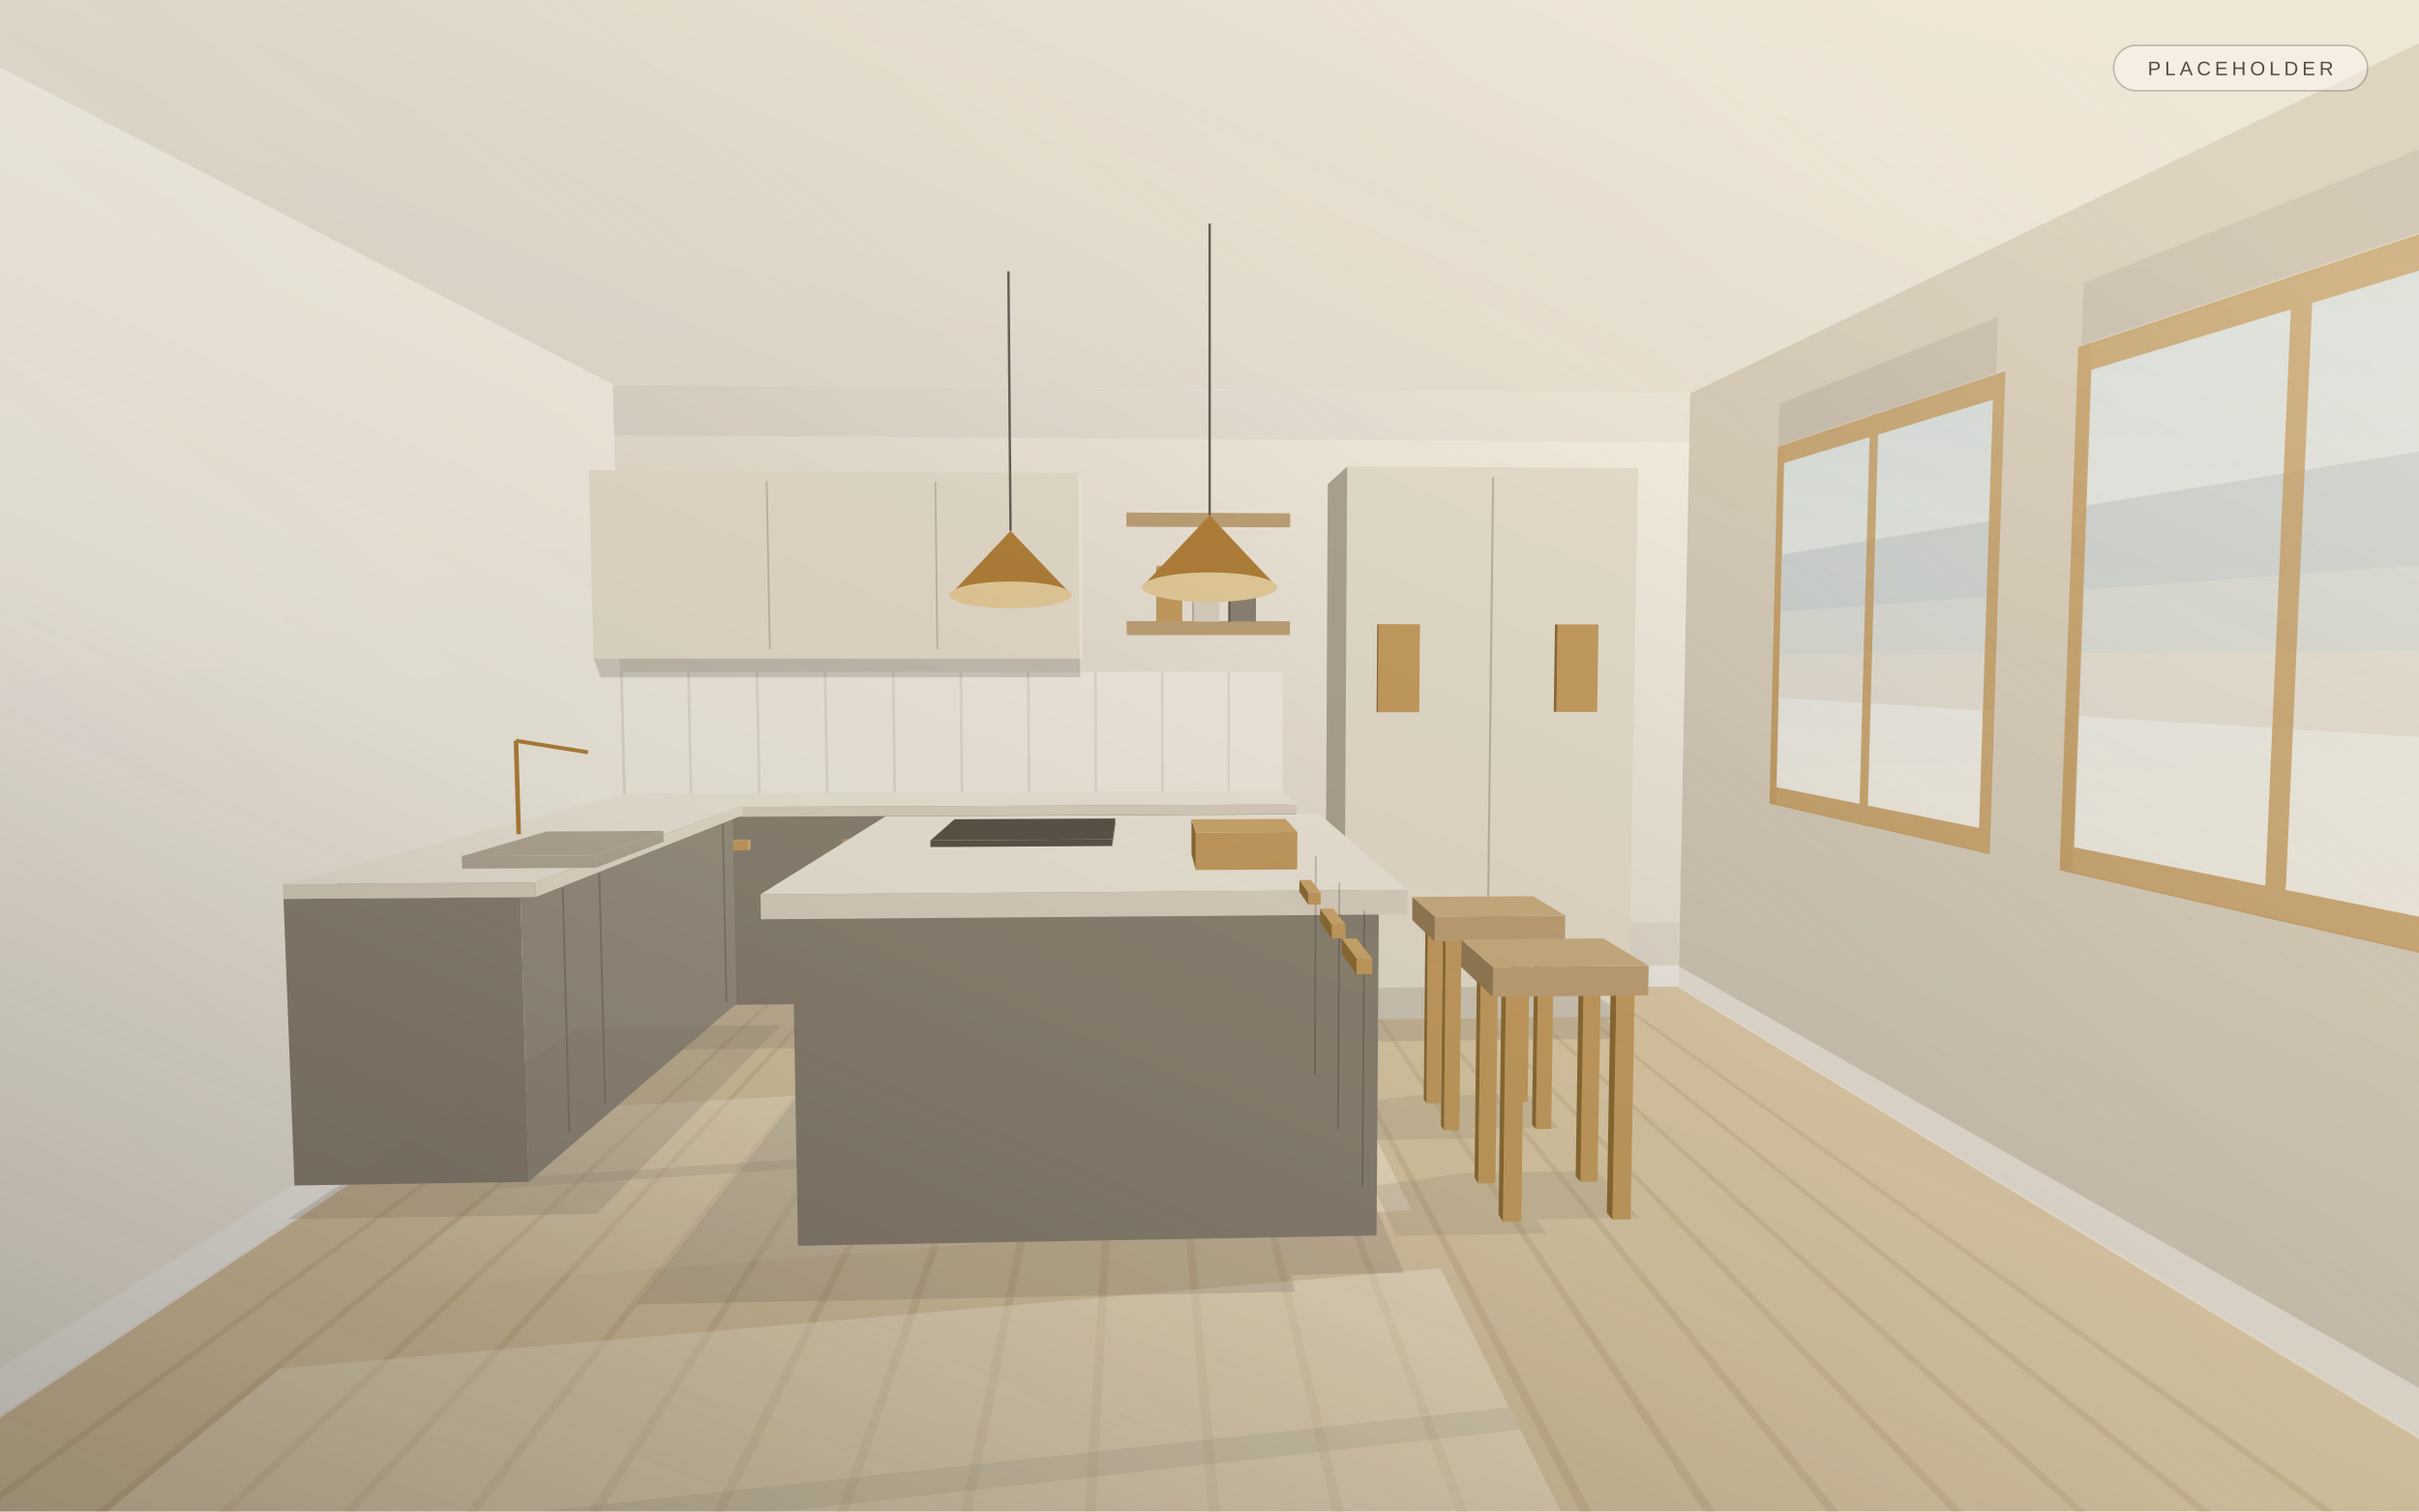
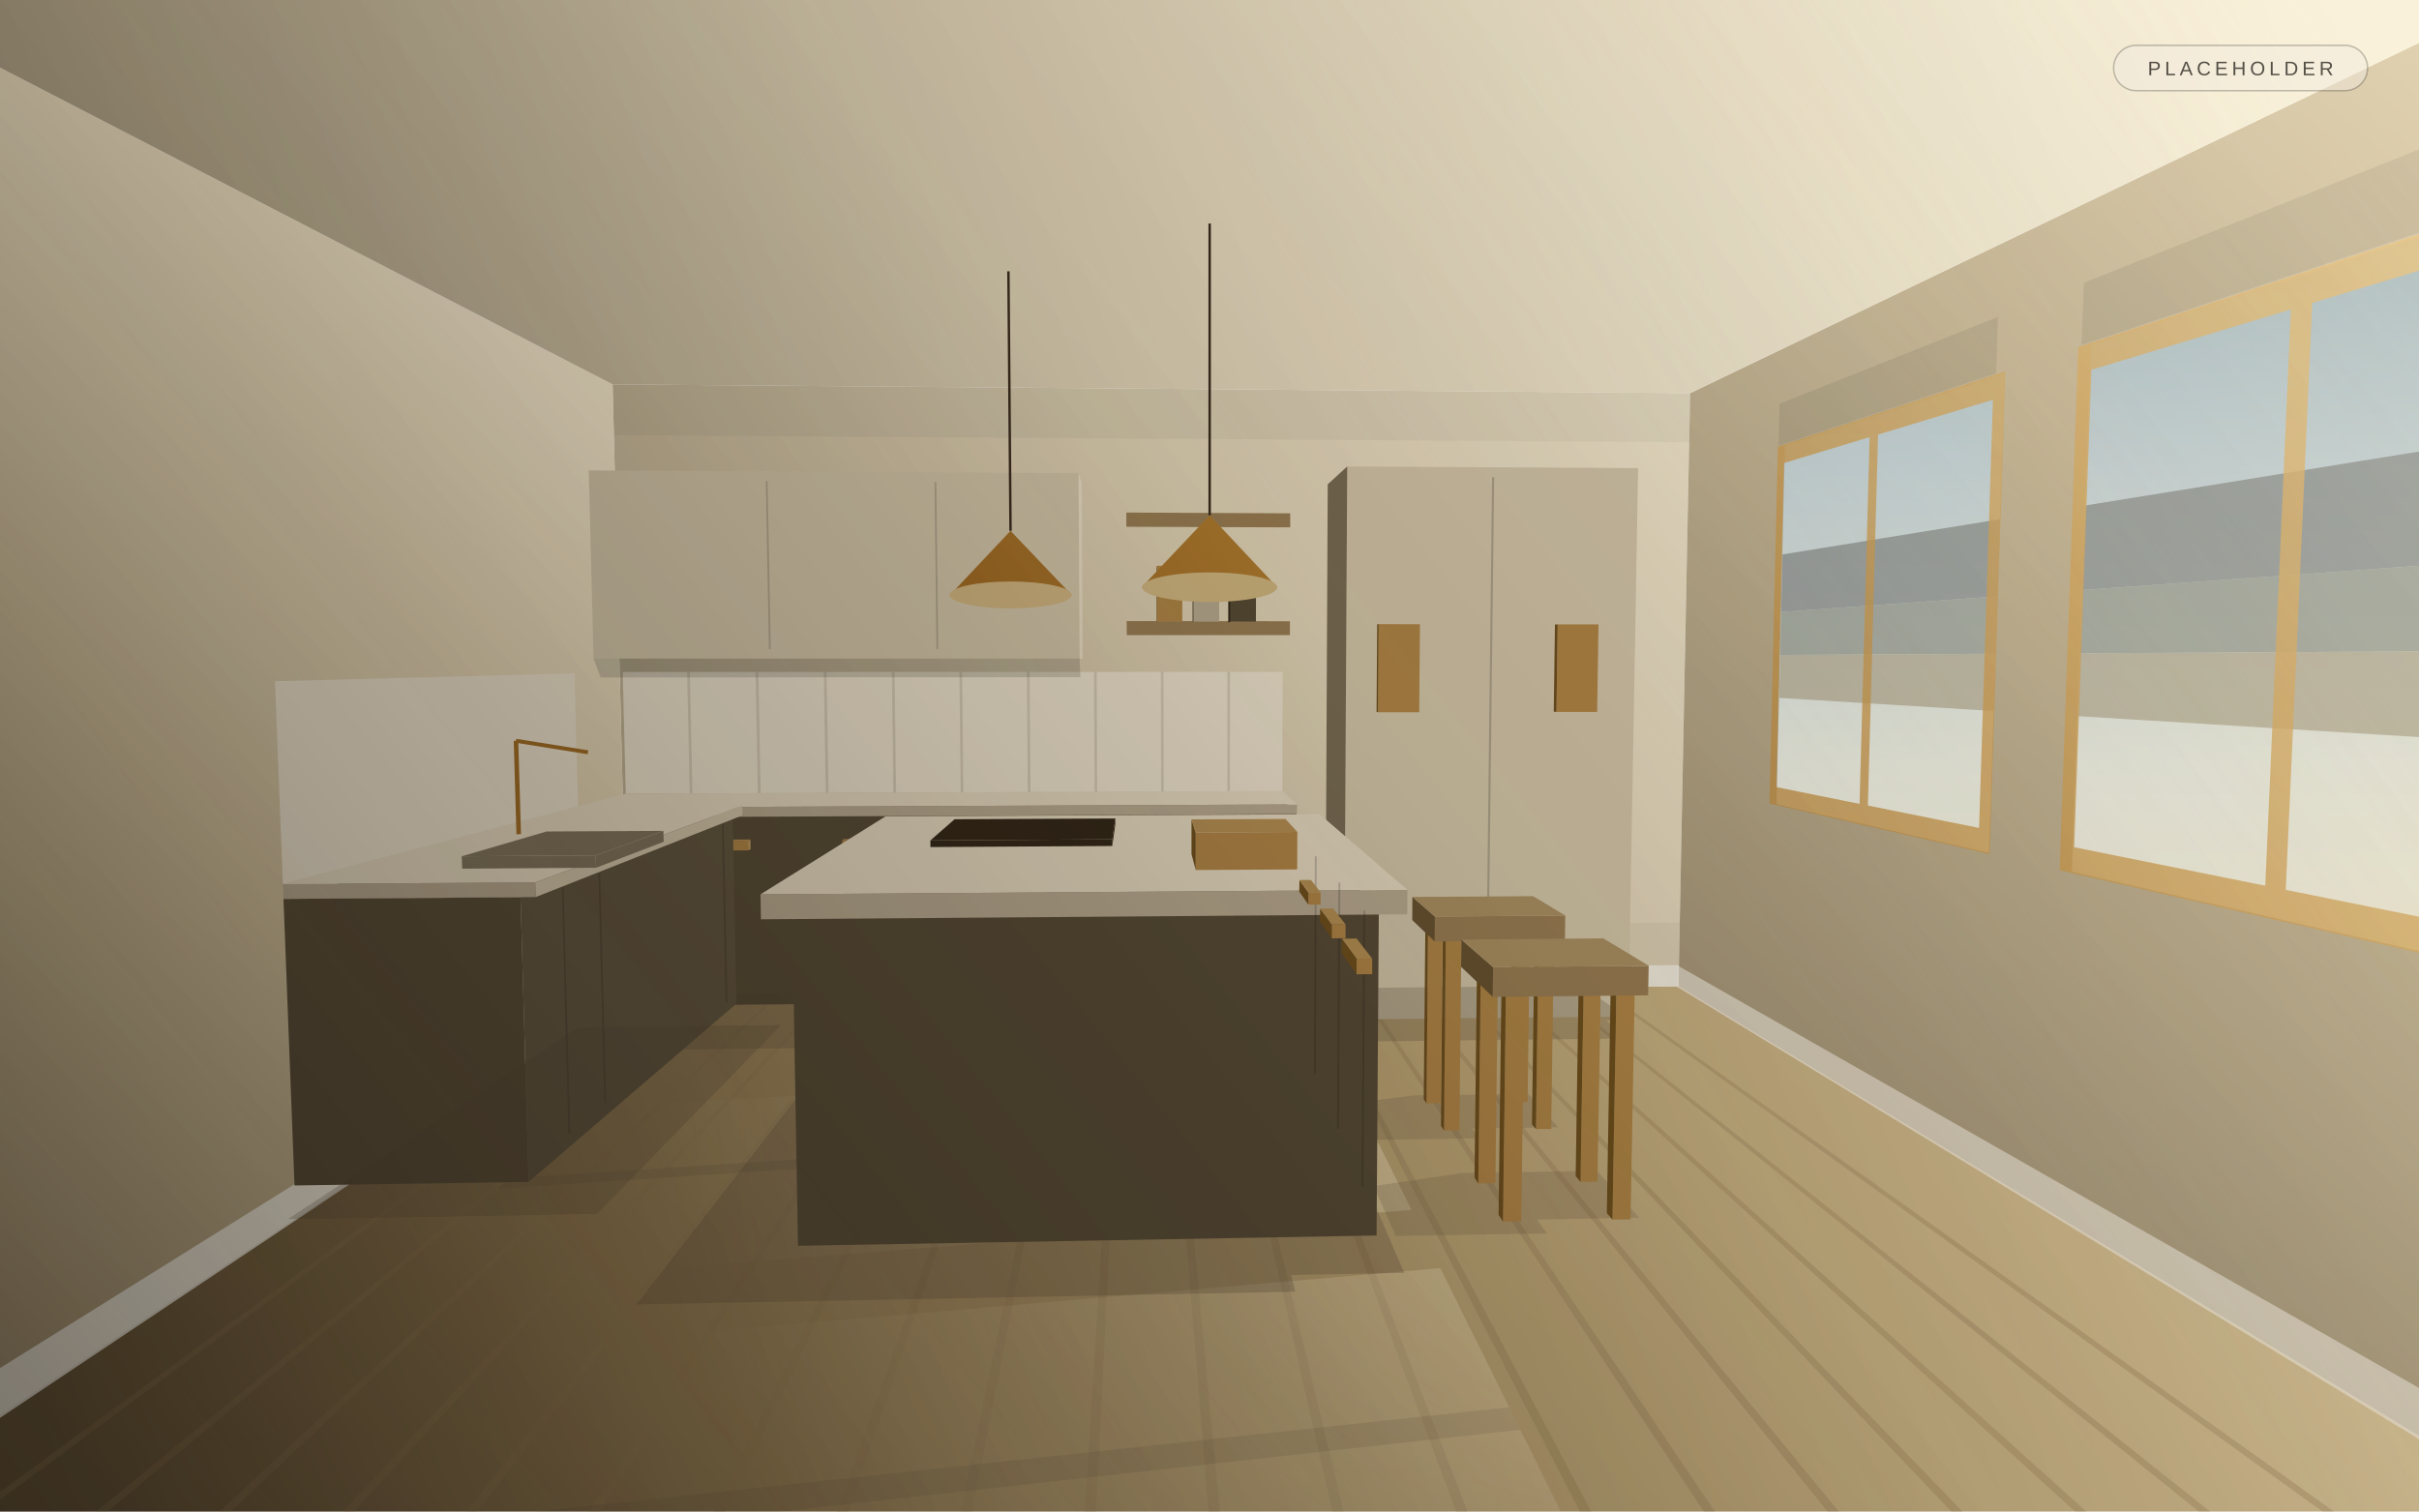
<svg xmlns="http://www.w3.org/2000/svg" viewBox="0 0 1600 1000" preserveAspectRatio="xMidYMid slice" role="img" aria-label="Kitchen of a home — illustrated placeholder">
  <defs>
-     <linearGradient id="wlit" x1="0" y1="0" x2="0.2" y2="1" gradientUnits="objectBoundingBox">
-       <stop offset="0" stop-color="#FDFAF3" />
-       <stop offset="1" stop-color="#EFE7D8" />
-     </linearGradient>
-     <linearGradient id="wshd" x1="1" y1="0" x2="0" y2="1" gradientUnits="objectBoundingBox">
-       <stop offset="0" stop-color="#E4DACA" />
-       <stop offset="1" stop-color="#C6BCA9" />
-     </linearGradient>
-     <linearGradient id="wback" x1="1" y1="0" x2="0" y2="1" gradientUnits="objectBoundingBox">
-       <stop offset="0" stop-color="#F6F0E4" />
-       <stop offset="1" stop-color="#DCD2C1" />
-     </linearGradient>
-     <linearGradient id="ceil" x1="1" y1="0" x2="0" y2="1" gradientUnits="objectBoundingBox">
-       <stop offset="0" stop-color="#FAF6EC" />
-       <stop offset="1" stop-color="#DFD7C8" />
-     </linearGradient>
-     <linearGradient id="floor" x1="1" y1="0" x2="0.1" y2="1" gradientUnits="objectBoundingBox">
-       <stop offset="0" stop-color="#DFCCA8" />
-       <stop offset="0.5" stop-color="#D6C29B" />
-       <stop offset="1" stop-color="#AF9469" />
-     </linearGradient>
-     <linearGradient id="view" x1="0" y1="0" x2="0" y2="1" gradientUnits="objectBoundingBox">
-       <stop offset="0" stop-color="#CBD5D8" />
-       <stop offset="0.55" stop-color="#DFE3E0" />
-       <stop offset="1" stop-color="#EFE9DC" />
-     </linearGradient>
-     <linearGradient id="spill" x1="1" y1="0" x2="0" y2="1" gradientUnits="objectBoundingBox">
-       <stop offset="0" stop-color="#FFF6E2" stop-opacity="0.62" />
-       <stop offset="0.7" stop-color="#FFF6E2" stop-opacity="0.22" />
-       <stop offset="1" stop-color="#FFF6E2" stop-opacity="0" />
-     </linearGradient>
-     <linearGradient id="vig" x1="0.03" y1="1.05" x2="0.72" y2="0.05" gradientUnits="objectBoundingBox">
-       <stop offset="0" stop-color="#16120E" stop-opacity="0.34" />
-       <stop offset="0.45" stop-color="#16120E" stop-opacity="0.10" />
+     <linearGradient id="wlit" x1="820" y1="20" x2="-120" y2="1010" gradientUnits="userSpaceOnUse">
+       <stop offset="0" stop-color="#FBF7EC" />
+       <stop offset="0.36" stop-color="#E4D7BB" />
+       <stop offset="0.68" stop-color="#BCAB88" />
+       <stop offset="1" stop-color="#8E7C5C" />
+     </linearGradient>
+     <linearGradient id="wshd" x1="1640" y1="0" x2="820" y2="1010" gradientUnits="userSpaceOnUse">
+       <stop offset="0" stop-color="#D8C9A9" />
+       <stop offset="0.5" stop-color="#A99A7B" />
+       <stop offset="1" stop-color="#75694F" />
+     </linearGradient>
+     <linearGradient id="wback" x1="1320" y1="90" x2="220" y2="820" gradientUnits="userSpaceOnUse">
+       <stop offset="0" stop-color="#F0E7D1" />
+       <stop offset="0.48" stop-color="#CEC1A4" />
+       <stop offset="1" stop-color="#9A8B6D" />
+     </linearGradient>
+     <linearGradient id="ceil" x1="1480" y1="-120" x2="120" y2="400" gradientUnits="userSpaceOnUse">
+       <stop offset="0" stop-color="#F7F1DE" />
+       <stop offset="0.5" stop-color="#D6CAAF" />
+       <stop offset="1" stop-color="#A2957A" />
+     </linearGradient>
+     <linearGradient id="floor" x1="1420" y1="480" x2="60" y2="1030" gradientUnits="userSpaceOnUse">
+       <stop offset="0" stop-color="#CDB88C" />
+       <stop offset="0.38" stop-color="#AE9769" />
+       <stop offset="0.74" stop-color="#856E48" />
+       <stop offset="1" stop-color="#5C4B2F" />
+     </linearGradient>
+     <linearGradient id="view" x1="0" y1="90" x2="0" y2="740" gradientUnits="userSpaceOnUse">
+       <stop offset="0" stop-color="#8FA9B6" />
+       <stop offset="0.34" stop-color="#BACAD0" />
+       <stop offset="0.64" stop-color="#DFE1D6" />
+       <stop offset="1" stop-color="#F2E7CC" />
+     </linearGradient>
+     <radialGradient id="spill" cx="1090" cy="700" r="660" gradientUnits="userSpaceOnUse">
+       <stop offset="0" stop-color="#FFF0CE" stop-opacity="0.52" />
+       <stop offset="0.5" stop-color="#FFF0CE" stop-opacity="0.17" />
+       <stop offset="1" stop-color="#FFF0CE" stop-opacity="0" />
+     </radialGradient>
+     <linearGradient id="vig" x1="-40" y1="1140" x2="1400" y2="-20" gradientUnits="userSpaceOnUse">
+       <stop offset="0" stop-color="#16120E" stop-opacity="0.56" />
+       <stop offset="0.3" stop-color="#16120E" stop-opacity="0.29" />
+       <stop offset="0.62" stop-color="#16120E" stop-opacity="0.09" />
      <stop offset="1" stop-color="#16120E" stop-opacity="0" />
    </linearGradient>
-     <linearGradient id="glow" x1="1" y1="0.2" x2="0.1" y2="0.9" gradientUnits="objectBoundingBox">
-       <stop offset="0" stop-color="#FFF3DC" stop-opacity="0.34" />
-       <stop offset="0.5" stop-color="#FFF3DC" stop-opacity="0.06" />
-       <stop offset="1" stop-color="#FFF3DC" stop-opacity="0" />
+     <linearGradient id="glow" x1="1620" y1="60" x2="360" y2="960" gradientUnits="userSpaceOnUse">
+       <stop offset="0" stop-color="#FFEFCC" stop-opacity="0.26" />
+       <stop offset="0.45" stop-color="#FFEFCC" stop-opacity="0.05" />
+       <stop offset="1" stop-color="#FFEFCC" stop-opacity="0" />
+     </linearGradient>
+     <linearGradient id="brass" x1="1560" y1="60" x2="240" y2="980" gradientUnits="userSpaceOnUse">
+       <stop offset="0" stop-color="#E7BC70" />
+       <stop offset="0.28" stop-color="#C08D3E" />
+       <stop offset="0.62" stop-color="#93611E" />
+       <stop offset="1" stop-color="#6B4514" />
    </linearGradient>
  </defs>
  <polygon points="405.2,254.3 1117.9,260.1 1110.2,652.6 415.2,659.6" fill="url(#wback)" />
  <polygon points="405.2,254.3 -8519.5,-4362.1 -8519.5,6604.4 415.2,659.6" fill="url(#wlit)" />
  <polygon points="1117.9,260.1 10851.7,-4419.2 6905.4,4173.1 1110.2,652.6" fill="url(#wshd)" />
  <polygon points="405.2,254.3 1117.9,260.1 10851.7,-4419.2 -8519.5,-4362.1" fill="url(#ceil)" />
  <polygon points="415.2,659.6 1110.2,652.6 6905.4,4173.1 -8519.5,6604.4" fill="url(#floor)" />
-   <g fill="#B79C72" opacity="0.320">
+   <g fill="#866E49" opacity="0.320">
    <polygon points="448,658.6 451,658.5 -7550.9,6581.4 -7631.6,6581.7" />
    <polygon points="480.7,658.2 483.7,658.2 -6663.1,6578.8 -6743.8,6579" />
    <polygon points="513.4,657.9 516.3,657.9 -5775.2,6576.2 -5855.9,6576.4" />
    <polygon points="545.9,657.6 548.9,657.5 -4887.4,6573.6 -4968.1,6573.8" />
    <polygon points="578.4,657.2 581.3,657.2 -3999.5,6570.9 -4080.2,6571.2" />
    <polygon points="610.7,656.9 613.7,656.9 -3091.3,6536.8 -3186.3,6559.3" />
    <polygon points="643,656.6 645.9,656.6 -2091.1,6299.4 -2178.8,6320.3" />
    <polygon points="675.2,656.3 678.1,656.2 -1165.7,6079.9 -1247,6099.2" />
    <polygon points="707.2,656 710.1,655.9 -307.2,5876.2 -382.7,5894.1" />
    <polygon points="739.2,655.6 742.1,655.6 491.5,5686.7 421.2,5703.3" />
    <polygon points="771.1,655.3 774,655.3 1236.5,5509.9 1170.8,5525.5" />
    <polygon points="802.9,655 805.8,655 1932.9,5344.7 1871.5,5359.2" />
    <polygon points="834.6,654.7 837.5,654.6 2585.4,5189.8 2527.8,5203.5" />
    <polygon points="866.2,654.4 869.1,654.3 3198,5044.5 3143.9,5057.3" />
    <polygon points="897.7,654 900.6,654 3774.3,4907.8 3723.3,4919.8" />
    <polygon points="929.1,653.7 932,653.7 4317.4,4778.9 4269.3,4790.3" />
    <polygon points="960.5,653.4 963.3,653.4 4830,4657.3 4784.6,4668" />
    <polygon points="991.7,653.1 994.6,653.1 5314.7,4542.3 5271.7,4552.5" />
    <polygon points="1022.9,652.8 1025.7,652.8 5773.7,4433.4 5733,4443" />
    <polygon points="1053.9,652.5 1056.8,652.4 6209,4330.1 6170.3,4339.2" />
  </g>
-   <polygon points="414.8,645.1 1110.5,638.5 1110.2,652.6 415.2,659.6" fill="#FBF8F3" opacity="0.850" />
-   <polygon points="416.3,645.1 -8479.1,6201.1 -8479.1,6604.3 416.7,659.6" fill="#FBF8F3" opacity="0.800" />
-   <polygon points="1109.1,638.5 6983.3,3986.1 6887.7,4177.3 1108.8,652.6" fill="#FBF8F3" opacity="0.550" />
+   <polygon points="414.8,645.1 1110.5,638.5 1110.2,652.6 415.2,659.6" fill="#F0EBE0" opacity="0.850" />
+   <polygon points="416.3,645.1 -8479.1,6201.1 -8479.1,6604.3 416.7,659.6" fill="#F0EBE0" opacity="0.800" />
+   <polygon points="1109.1,638.5 6983.3,3986.1 6887.7,4177.3 1108.8,652.6" fill="#F0EBE0" opacity="0.550" />
  <polygon points="414.1,615.9 1111,610.3 1110.2,652.6 415.2,659.6" fill="#16120E" opacity="0.050" />
  <polygon points="405.2,254.3 1117.9,260.1 1117.3,292.6 406.1,287.9" fill="#16120E" opacity="0.050" />
  <polygon points="1180.6,294.9 1325.9,247 1315.5,564.2 1175,532.1" fill="url(#view)" />
-   <polygon points="1179,366.8 1322.9,343.5 1321.3,394.5 1178.1,404.9" fill="#B9C2C4" opacity="0.750" />
-   <polygon points="1178.1,404.9 1321.3,394.5 1320,432.5 1177.5,433.3" fill="#C9CEC9" opacity="0.750" />
-   <polygon points="1177.5,433.3 1320,432.5 1318.8,470.4 1176.8,461.7" fill="#D8D2C4" opacity="0.750" />
-   <g fill="#B4813A" opacity="0.780">
+   <polygon points="1179,366.8 1322.9,343.5 1321.3,394.5 1178.1,404.9" fill="#797F7F" opacity="0.750" />
+   <polygon points="1178.1,404.9 1321.3,394.5 1320,432.5 1177.5,433.3" fill="#888E84" opacity="0.750" />
+   <polygon points="1177.5,433.3 1320,432.5 1318.8,470.4 1176.8,461.7" fill="#A69D86" opacity="0.750" />
+   <g fill="url(#brass)" opacity="0.780">
    <polygon points="1178,294.9 1322.5,247 1322,263.3 1177.8,307" />
    <polygon points="1172.7,520.3 1312.7,548.5 1312.2,564.2 1172.5,532.1" />
    <polygon points="1175.9,295.6 1180.2,294.2 1174.6,532.6 1170.4,531.6" />
    <polygon points="1237,275.4 1242.6,273.5 1235.1,546.5 1229.6,545.2" />
    <polygon points="1318.7,248.3 1326.4,245.7 1316,565.1 1308.5,563.4" />
  </g>
  <polygon points="1177,267.1 1321.5,209.7 1320.3,247 1176.4,294.9" fill="#16120E" opacity="0.100" />
  <polygon points="1383,228.2 1758.9,104.5 1726.2,658 1370.4,576.7" fill="url(#view)" />
-   <polygon points="1379.4,334.4 1749.2,274.6 1744,363.9 1377.3,390.4" fill="#B9C2C4" opacity="0.750" />
-   <polygon points="1377.3,390.4 1744,363.9 1740,430.2 1375.8,432.2" fill="#C9CEC9" opacity="0.750" />
-   <polygon points="1375.8,432.2 1740,430.2 1736.2,496 1374.3,473.8" fill="#D8D2C4" opacity="0.750" />
-   <g fill="#B4813A" opacity="0.780">
+   <polygon points="1379.4,334.4 1749.2,274.6 1744,363.9 1377.3,390.4" fill="#797F7F" opacity="0.750" />
+   <polygon points="1377.3,390.4 1744,363.9 1740,430.2 1375.8,432.2" fill="#888E84" opacity="0.750" />
+   <polygon points="1375.8,432.2 1740,430.2 1736.2,496 1374.3,473.8" fill="#A69D86" opacity="0.750" />
+   <g fill="url(#brass)" opacity="0.780">
    <polygon points="1379.3,228.2 1753.1,104.4 1751.4,133.2 1378.6,246.1" />
    <polygon points="1367.4,559.6 1722.2,631.1 1720.6,658.1 1366.8,576.8" />
    <polygon points="1374.6,229.7 1384,226.6 1371.3,577.8 1362.3,575.7" />
    <polygon points="1516.2,182.8 1530.4,178.2 1510.9,609.9 1497.4,606.8" />
    <polygon points="1741.3,108.3 1765.2,100.4 1731.9,660.7 1709.6,655.6" />
  </g>
  <polygon points="1378.3,187.1 1753.1,38 1749.3,104.3 1376.8,228.2" fill="#16120E" opacity="0.100" />
  <polygon points="394.4,732.4 247.4,854 933.6,800.5 886.1,704.5" fill="url(#spill)" opacity="0.950" />
-   <g fill="#8A7F72" opacity="0.171">
+   <g fill="#4D3F2F" opacity="0.171">
    <polygon points="337.6,779.4 329.1,786.4 907.7,748.1 904.9,742.4" />
  </g>
  <polygon points="185.3,905.4 -298.8,1305.8 1083.1,1102.6 952.7,839" fill="url(#spill)" opacity="0.800" />
-   <g fill="#8A7F72" opacity="0.144">
+   <g fill="#4D3F2F" opacity="0.144">
    <polygon points="28.6,1035 2.2,1056.9 1005.5,945.9 998.2,931" />
  </g>
  <rect x="0" y="0" width="1600" height="1000" fill="url(#glow)" />
-   <polygon points="381.3,540.2 857.2,538 856.7,660.9 384.6,665.8" fill="#8E8474" />
-   <polygon points="414,531 848.2,529.1 857.2,538 381.3,540.2" fill="#968C7C" />
-   <polygon points="378.7,534.3 857.9,532.2 857.8,538.6 378.9,540.9" fill="#DDD3C1" />
-   <polygon points="413.9,525.1 848.2,523.3 857.9,532.2 378.7,534.3" fill="#F0E9DA" />
+   <polygon points="381.3,540.2 857.2,538 856.7,660.9 384.6,665.8" fill="#524631" />
+   <polygon points="414,531 848.2,529.1 857.2,538 381.3,540.2" fill="#564936" />
+   <polygon points="378.7,534.3 857.9,532.2 857.8,538.6 378.9,540.9" fill="#AD9F86" />
+   <polygon points="413.9,525.1 848.2,523.3 857.9,532.2 378.7,534.3" fill="#D8CCB3" />
  <line x1="469" y1="543" x2="471.4" y2="658.5" stroke="#16120E" stroke-width="1.200" opacity="0.220" />
-   <polygon points="441.9,556.5 494.7,556.2 494.8,562.6 442.1,562.9" fill="#C79E60" />
-   <polygon points="494.7,556.2 496.4,555.4 496.5,561.8 494.8,562.6" fill="#D6B279" />
-   <polygon points="443.9,555.7 496.4,555.4 494.7,556.2 441.9,556.5" fill="#CFAA6E" />
+   <polygon points="441.9,556.5 494.7,556.2 494.8,562.6 442.1,562.9" fill="#A67D41" />
+   <polygon points="494.7,556.2 496.4,555.4 496.5,561.8 494.8,562.6" fill="#B18E56" />
+   <polygon points="443.9,555.7 496.4,555.4 494.7,556.2 441.9,556.5" fill="#AA864C" />
  <line x1="583.6" y1="542.5" x2="585.2" y2="657.4" stroke="#16120E" stroke-width="1.200" opacity="0.220" />
-   <polygon points="557.1,555.8 609.4,555.6 609.4,562 557.2,562.3" fill="#C79E60" />
-   <polygon points="609.4,555.6 610.3,554.8 610.3,561.2 609.4,562" fill="#D6B279" />
-   <polygon points="558.3,555.1 610.3,554.8 609.4,555.6 557.1,555.8" fill="#CFAA6E" />
+   <polygon points="557.1,555.8 609.4,555.6 609.4,562 557.2,562.3" fill="#A67D41" />
+   <polygon points="609.4,555.6 610.3,554.8 610.3,561.2 609.4,562" fill="#B18E56" />
+   <polygon points="558.3,555.1 610.3,554.8 609.4,555.6 557.1,555.8" fill="#AA864C" />
  <line x1="697.1" y1="541.9" x2="697.8" y2="656.2" stroke="#16120E" stroke-width="1.200" opacity="0.220" />
-   <polygon points="671.1,555.2 722.8,554.9 722.9,561.3 671.2,561.6" fill="#C79E60" />
-   <polygon points="722.8,554.9 723,554.2 723,560.5 722.9,561.3" fill="#D6B279" />
-   <polygon points="671.6,554.5 723,554.2 722.8,554.9 671.1,555.2" fill="#CFAA6E" />
+   <polygon points="671.1,555.2 722.8,554.9 722.9,561.3 671.2,561.6" fill="#A67D41" />
+   <polygon points="722.8,554.9 723,554.2 723,560.5 722.9,561.3" fill="#B18E56" />
+   <polygon points="671.6,554.5 723,554.2 722.8,554.9 671.1,555.2" fill="#AA864C" />
  <line x1="809.4" y1="541.4" x2="809.3" y2="655.1" stroke="#16120E" stroke-width="1.200" opacity="0.220" />
-   <polygon points="783.9,554.6 835.1,554.3 835.1,560.7 783.9,561" fill="#C79E60" />
-   <polygon points="783.7,553.9 783.9,554.6 783.9,561 783.7,560.2" fill="#8E6C33" />
-   <polygon points="783.7,553.9 834.6,553.6 835.1,554.3 783.9,554.6" fill="#CFAA6E" />
-   <polygon points="411.9,444.6 848.4,444.5 848.2,523.3 413.9,525.1" fill="#F4EEE2" />
-   <g fill="#8A7F72" opacity="0.160">
+   <polygon points="783.9,554.6 835.1,554.3 835.1,560.7 783.9,561" fill="#A67D41" />
+   <polygon points="783.7,553.9 783.9,554.6 783.9,561 783.7,560.2" fill="#684A1A" />
+   <polygon points="783.7,553.9 834.6,553.6 835.1,554.3 783.9,554.6" fill="#AA864C" />
+   <polygon points="411.9,444.6 848.4,444.5 848.2,523.3 413.9,525.1" fill="#DFD4BF" />
+   <g fill="#4D3F2F" opacity="0.160">
    <polygon points="454.5,444.6 456.3,444.6 458,524.9 456.2,524.9" />
    <polygon points="499.8,444.6 501.6,444.6 503.1,524.7 501.3,524.7" />
    <polygon points="544.9,444.6 546.7,444.6 548,524.5 546.2,524.5" />
    <polygon points="589.9,444.6 591.7,444.6 592.7,524.3 590.9,524.3" />
    <polygon points="634.6,444.6 636.4,444.6 637.2,524.1 635.4,524.2" />
    <polygon points="679.2,444.5 681,444.5 681.6,524 679.8,524" />
    <polygon points="723.6,444.5 725.4,444.5 725.7,523.8 724,523.8" />
    <polygon points="767.8,444.5 769.6,444.5 769.7,523.6 768,523.6" />
    <polygon points="811.8,444.5 813.6,444.5 813.5,523.4 811.8,523.4" />
  </g>
-   <polygon points="389.4,311.2 713.4,313.1 714.1,435.7 392.6,435.7" fill="#E8DFCD" />
-   <polygon points="713.4,313.1 715.5,319.5 716.1,435.7 714.1,435.7" fill="#F4ECDD" />
+   <polygon points="389.4,311.2 713.4,313.1 714.1,435.7 392.6,435.7" fill="#C6B99D" />
+   <polygon points="713.4,313.1 715.5,319.5 716.1,435.7 714.1,435.7" fill="#DCD0B7" />
  <polygon points="392.6,435.7 714.1,435.7 714.6,448 397.3,448.2" fill="#16120E" opacity="0.160" />
  <line x1="507.1" y1="318.3" x2="509.2" y2="429.4" stroke="#16120E" stroke-width="1.200" opacity="0.180" />
  <line x1="618.7" y1="318.9" x2="620" y2="429.4" stroke="#16120E" stroke-width="1.200" opacity="0.180" />
-   <polygon points="745.2,410.9 853.2,411 853.2,420.2 745.3,420.2" fill="#C1A377" />
-   <polygon points="745,339.1 853.4,339.6 853.4,348.9 745,348.5" fill="#C1A377" />
-   <polygon points="765.1,374.3 782,374.4 782,411.2 765.2,411.2" fill="#C79E60" />
-   <polygon points="764.8,375.9 765.1,374.3 765.2,411.2 764.9,411.8" fill="#8E6C33" />
-   <polygon points="789.6,374.4 806.4,374.4 806.4,411.2 789.6,411.2" fill="#DDD3C1" />
-   <polygon points="788.7,376 789.6,374.4 789.6,411.2 788.7,411.8" fill="#ABA08E" />
-   <polygon points="814,374.4 830.8,374.5 830.7,411.3 814,411.2" fill="#8E8474" />
-   <polygon points="812.4,376.1 814,374.4 814,411.2 812.4,411.9" fill="#665D50" />
-   <polygon points="891.1,308.6 1083.5,309.7 1077.1,672.5 889,674.5" fill="#E8DFCD" />
-   <polygon points="878.2,320.4 891.1,308.6 889,674.5 876.6,652.7" fill="#B0A593" />
+   <polygon points="745.2,410.9 853.2,411 853.2,420.2 745.3,420.2" fill="#90754E" />
+   <polygon points="745,339.1 853.4,339.6 853.4,348.9 745,348.5" fill="#90754E" />
+   <polygon points="765.1,374.3 782,374.4 782,411.2 765.2,411.2" fill="#A67D41" />
+   <polygon points="764.8,375.9 765.1,374.3 765.2,411.2 764.9,411.8" fill="#684A1A" />
+   <polygon points="789.6,374.4 806.4,374.4 806.4,411.2 789.6,411.2" fill="#AD9F86" />
+   <polygon points="788.7,376 789.6,374.4 789.6,411.2 788.7,411.8" fill="#6F624B" />
+   <polygon points="814,374.4 830.8,374.5 830.7,411.3 814,411.2" fill="#524631" />
+   <polygon points="812.4,376.1 814,374.4 814,411.2 812.4,411.9" fill="#322617" />
+   <polygon points="891.1,308.6 1083.5,309.7 1077.1,672.5 889,674.5" fill="#C6B99D" />
+   <polygon points="878.2,320.4 891.1,308.6 889,674.5 876.6,652.7" fill="#72654E" />
  <line x1="987.6" y1="315.7" x2="983.5" y2="667.2" stroke="#16120E" stroke-width="1.400" opacity="0.200" />
-   <polygon points="911.9,412.9 939.2,413 938.7,471.2 911.5,471.2" fill="#C79E60" />
-   <polygon points="910.9,413.1 911.9,412.9 911.5,471.2 910.5,471" fill="#8E6C33" />
-   <polygon points="1030.3,413.1 1057.3,413.1 1056.4,471 1029.5,471" fill="#C79E60" />
-   <polygon points="1028.5,413.2 1030.3,413.1 1029.5,471 1027.7,470.8" fill="#8E6C33" />
-   <g fill="#8A7F72" opacity="0.240">
+   <polygon points="911.9,412.9 939.2,413 938.7,471.2 911.5,471.2" fill="#A67D41" />
+   <polygon points="910.9,413.1 911.9,412.9 911.5,471.2 910.5,471" fill="#684A1A" />
+   <polygon points="1030.3,413.1 1057.3,413.1 1056.4,471 1029.5,471" fill="#A67D41" />
+   <polygon points="1028.5,413.2 1030.3,413.1 1029.5,471 1027.7,470.8" fill="#684A1A" />
+   <g fill="#4D3F2F" opacity="0.240">
    <polygon points="415.1,658.5 1046.9,652.1 1078.1,675.1 378.1,682.8" />
    <polygon points="384.1,668.8 1045.1,661.8 1077.7,687 341.6,695.6" />
    <polygon points="415.1,658.5 384.1,668.8 341.6,695.6 378.1,682.8" />
  </g>
-   <polygon points="187.5,594.7 344.3,593.6 349.7,781.9 194.8,784.3" fill="#8E8474" />
-   <polygon points="344.3,593.6 484.6,539.4 487.1,664 349.7,781.9" fill="#9C9282" />
-   <polygon points="382.5,539.9 484.6,539.4 344.3,593.6 187.5,594.7" fill="#968C7C" />
-   <polygon points="187.1,584.9 354,583.8 354.3,593.5 187.5,594.7" fill="#DDD3C1" />
-   <polygon points="354,583.8 491,532.9 491.1,539.4 354.3,593.5" fill="#E9E0CE" />
-   <polygon points="382.3,533.4 491,532.9 354,583.8 187.1,584.9" fill="#F0E9DA" />
-   <polygon points="380,445.5 181.9,450.7 187.1,584.9 382.3,533.4" fill="#F4EEE2" />
-   <polygon points="305.4,566.5 394,565.9 394.2,574.1 305.7,574.7" fill="#B7AC9A" />
-   <polygon points="394,565.9 438.8,549.7 439,556.9 394.2,574.1" fill="#B7AC9A" />
-   <polygon points="361.5,550.1 438.8,549.7 394,565.9 305.4,566.5" fill="#B7AC9A" />
-   <line x1="343.1" y1="551.9" x2="341.3" y2="490.1" stroke="#B4813A" stroke-width="3.000" />
-   <line x1="341.3" y1="490.1" x2="388.9" y2="497.7" stroke="#B4813A" stroke-width="2.600" />
+   <polygon points="187.5,594.7 344.3,593.6 349.7,781.9 194.8,784.3" fill="#524631" />
+   <polygon points="344.3,593.6 484.6,539.4 487.1,664 349.7,781.9" fill="#5B4F3A" />
+   <polygon points="382.5,539.9 484.6,539.4 344.3,593.6 187.5,594.7" fill="#564936" />
+   <polygon points="187.1,584.9 354,583.8 354.3,593.5 187.5,594.7" fill="#AD9F86" />
+   <polygon points="354,583.8 491,532.9 491.1,539.4 354.3,593.5" fill="#C6B99E" />
+   <polygon points="382.3,533.4 491,532.9 354,583.8 187.1,584.9" fill="#D8CCB3" />
+   <polygon points="380,445.5 181.9,450.7 187.1,584.9 382.3,533.4" fill="#DFD4BF" />
+   <polygon points="305.4,566.5 394,565.9 394.2,574.1 305.7,574.7" fill="#796C55" />
+   <polygon points="394,565.9 438.8,549.7 439,556.9 394.2,574.1" fill="#796C55" />
+   <polygon points="361.5,550.1 438.8,549.7 394,565.9 305.4,566.5" fill="#796C55" />
+   <line x1="343.1" y1="551.9" x2="341.3" y2="490.1" stroke="#986621" stroke-width="3.000" />
+   <line x1="341.3" y1="490.1" x2="388.9" y2="497.7" stroke="#986621" stroke-width="2.600" />
  <line x1="478.1" y1="545.2" x2="480.5" y2="663.1" stroke="#16120E" stroke-width="1.200" opacity="0.200" />
  <line x1="396.4" y1="577.8" x2="400.3" y2="729.9" stroke="#16120E" stroke-width="1.200" opacity="0.200" />
  <line x1="372.2" y1="587.4" x2="376.6" y2="749.7" stroke="#16120E" stroke-width="1.200" opacity="0.200" />
-   <g fill="#8A7F72" opacity="0.240">
+   <g fill="#4D3F2F" opacity="0.240">
    <polygon points="382.9,679.7 497.1,678.5 365.2,803.6 190.7,806.5" />
    <polygon points="402.6,679.5 516.6,678.2 394.9,803.1 220.8,806" />
    <polygon points="382.9,679.7 402.6,679.5 220.8,806 190.7,806.5" />
  </g>
-   <g fill="#8A7F72" opacity="0.180">
+   <g fill="#4D3F2F" opacity="0.180">
    <polygon points="935.4,724.7 1010.8,723.7 1030.6,745.8 949.4,747" />
    <polygon points="884.7,731 962,729.9 978.4,753.1 895.1,754.3" />
    <polygon points="935.4,724.7 884.7,731 895.1,754.3 949.4,747" />
  </g>
-   <polygon points="944.6,611.3 954.3,611.2 953.1,729.9 943.5,730" fill="#C79E60" />
-   <polygon points="942.8,609.6 944.6,611.3 943.5,730 941.7,727.2" fill="#8E6C33" />
-   <polygon points="942.8,609.6 952.4,609.5 954.3,611.2 944.6,611.3" fill="#CFAA6E" />
-   <polygon points="1002.4,610.8 1012,610.7 1010.4,729.1 1000.9,729.2" fill="#C79E60" />
-   <polygon points="1000.1,609.1 1002.4,610.8 1000.9,729.2 998.6,726.5" fill="#8E6C33" />
-   <polygon points="1000.1,609.1 1009.6,609.1 1012,610.7 1002.4,610.8" fill="#CFAA6E" />
-   <polygon points="956.3,622 966.6,621.9 965.3,747.7 955.1,747.9" fill="#C79E60" />
-   <polygon points="954.3,620.1 956.3,622 955.1,747.9 953.1,744.8" fill="#8E6C33" />
-   <polygon points="954.3,620.1 964.4,620.1 966.6,621.9 956.3,622" fill="#CFAA6E" />
-   <polygon points="1017.6,621.5 1027.8,621.4 1026,746.9 1015.9,747" fill="#C79E60" />
-   <polygon points="1015,619.6 1017.6,621.5 1015.9,747 1013.3,743.9" fill="#8E6C33" />
-   <polygon points="1015,619.6 1025.1,619.5 1027.8,621.4 1017.6,621.5" fill="#CFAA6E" />
-   <polygon points="949.1,606.4 1035.3,605.7 1035.1,622.1 948.9,622.9" fill="#C1A377" />
-   <polygon points="934.2,593.4 949.1,606.4 948.9,622.9 934.1,608.7" fill="#967C55" />
-   <polygon points="934.2,593.4 1014,592.9 1035.3,605.7 949.1,606.4" fill="#CDB183" />
-   <line x1="667" y1="179.5" x2="668.4" y2="351.2" stroke="#6B6157" stroke-width="1.600" />
-   <polygon points="668.4,351.2 708.8,393.6 628.5,393.5" fill="#B4813A" />
-   <ellipse cx="668.4" cy="393.6" rx="40.4" ry="8.9" fill="#E8CE9B" />
-   <g fill="#8A7F72" opacity="0.180">
+   <polygon points="944.6,611.3 954.3,611.2 953.1,729.9 943.5,730" fill="#A67D41" />
+   <polygon points="942.8,609.6 944.6,611.3 943.5,730 941.7,727.2" fill="#684A1A" />
+   <polygon points="942.8,609.6 952.4,609.5 954.3,611.2 944.6,611.3" fill="#AA864C" />
+   <polygon points="1002.4,610.8 1012,610.7 1010.4,729.1 1000.9,729.2" fill="#A67D41" />
+   <polygon points="1000.1,609.1 1002.4,610.8 1000.9,729.2 998.6,726.5" fill="#684A1A" />
+   <polygon points="1000.1,609.1 1009.6,609.1 1012,610.7 1002.4,610.8" fill="#AA864C" />
+   <polygon points="956.3,622 966.6,621.9 965.3,747.7 955.1,747.9" fill="#A67D41" />
+   <polygon points="954.3,620.1 956.3,622 955.1,747.9 953.1,744.8" fill="#684A1A" />
+   <polygon points="954.3,620.1 964.4,620.1 966.6,621.9 956.3,622" fill="#AA864C" />
+   <polygon points="1017.6,621.5 1027.8,621.4 1026,746.9 1015.9,747" fill="#A67D41" />
+   <polygon points="1015,619.6 1017.6,621.5 1015.9,747 1013.3,743.9" fill="#684A1A" />
+   <polygon points="1015,619.6 1025.1,619.5 1027.8,621.4 1017.6,621.5" fill="#AA864C" />
+   <polygon points="949.1,606.4 1035.3,605.7 1035.1,622.1 948.9,622.9" fill="#90754E" />
+   <polygon points="934.2,593.4 949.1,606.4 948.9,622.9 934.1,608.7" fill="#624D2E" />
+   <polygon points="934.2,593.4 1014,592.9 1035.3,605.7 949.1,606.4" fill="#A0865B" />
+   <line x1="667" y1="179.5" x2="668.4" y2="351.2" stroke="#36281B" stroke-width="1.600" />
+   <polygon points="668.4,351.2 708.8,393.6 628.5,393.5" fill="url(#brass)" />
+   <ellipse cx="668.4" cy="393.6" rx="40.4" ry="8.9" fill="#C4AA77" />
+   <g fill="#4D3F2F" opacity="0.180">
    <polygon points="967.7,776 1056.4,774.6 1084.2,805.6 987.4,807.3" />
    <polygon points="908.6,784.7 999.8,783.3 1023.1,816 923.3,817.7" />
    <polygon points="967.7,776 908.6,784.7 923.3,817.7 987.4,807.3" />
  </g>
-   <polygon points="979.4,643.2 990.8,643.1 989.1,782.8 977.8,783" fill="#C79E60" />
-   <polygon points="976.9,640.9 979.4,643.2 977.8,783 975.3,779.2" fill="#8E6C33" />
-   <polygon points="976.9,640.9 988.2,640.7 990.8,643.1 979.4,643.2" fill="#CFAA6E" />
-   <polygon points="1047.6,642.5 1058.9,642.4 1056.6,781.8 1045.4,781.9" fill="#C79E60" />
-   <polygon points="1044.3,640.2 1047.6,642.5 1045.4,781.9 1042.2,778.1" fill="#8E6C33" />
-   <polygon points="1044.3,640.2 1055.5,640.1 1058.9,642.4 1047.6,642.5" fill="#CFAA6E" />
-   <polygon points="996,658.4 1008.2,658.2 1006.2,808 994.1,808.2" fill="#C79E60" />
-   <polygon points="993.1,655.7 996,658.4 994.1,808.2 991.2,803.7" fill="#8E6C33" />
-   <polygon points="993.1,655.7 1005.1,655.6 1008.2,658.2 996,658.4" fill="#CFAA6E" />
-   <polygon points="1069.1,657.6 1081.2,657.5 1078.5,806.7 1066.5,806.9" fill="#C79E60" />
-   <polygon points="1065.3,654.9 1069.1,657.6 1066.5,806.9 1062.8,802.5" fill="#8E6C33" />
-   <polygon points="1065.3,654.9 1077.3,654.8 1081.2,657.5 1069.1,657.6" fill="#CFAA6E" />
-   <polygon points="987.6,639.9 1090.5,638.9 1090.1,658.5 987.3,659.5" fill="#C1A377" />
-   <polygon points="966.6,621.6 987.6,639.9 987.3,659.5 966.4,639.6" fill="#967C55" />
-   <polygon points="966.6,621.6 1060.4,620.8 1090.5,638.9 987.6,639.9" fill="#CDB183" />
-   <line x1="800.1" y1="147.9" x2="800.1" y2="340.9" stroke="#6B6157" stroke-width="1.600" />
-   <polygon points="800.1,340.9 844.8,388.5 755.3,388.3" fill="#B4813A" />
-   <ellipse cx="800.1" cy="388.5" rx="44.7" ry="9.8" fill="#E8CE9B" />
-   <g fill="#8A7F72" opacity="0.260">
+   <polygon points="979.4,643.2 990.8,643.1 989.1,782.8 977.8,783" fill="#A67D41" />
+   <polygon points="976.9,640.9 979.4,643.2 977.8,783 975.3,779.2" fill="#684A1A" />
+   <polygon points="976.9,640.9 988.2,640.7 990.8,643.1 979.4,643.2" fill="#AA864C" />
+   <polygon points="1047.6,642.5 1058.9,642.4 1056.6,781.8 1045.4,781.9" fill="#A67D41" />
+   <polygon points="1044.3,640.2 1047.6,642.5 1045.4,781.9 1042.2,778.1" fill="#684A1A" />
+   <polygon points="1044.3,640.2 1055.5,640.1 1058.9,642.4 1047.6,642.5" fill="#AA864C" />
+   <polygon points="996,658.4 1008.2,658.2 1006.2,808 994.1,808.2" fill="#A67D41" />
+   <polygon points="993.1,655.7 996,658.4 994.1,808.2 991.2,803.7" fill="#684A1A" />
+   <polygon points="993.1,655.7 1005.1,655.6 1008.2,658.2 996,658.4" fill="#AA864C" />
+   <polygon points="1069.1,657.6 1081.2,657.5 1078.5,806.7 1066.5,806.9" fill="#A67D41" />
+   <polygon points="1065.3,654.9 1069.1,657.6 1066.5,806.9 1062.8,802.5" fill="#684A1A" />
+   <polygon points="1065.3,654.9 1077.3,654.8 1081.2,657.5 1069.1,657.6" fill="#AA864C" />
+   <polygon points="987.6,639.9 1090.5,638.9 1090.1,658.5 987.3,659.5" fill="#90754E" />
+   <polygon points="966.6,621.6 987.6,639.9 987.3,659.5 966.4,639.6" fill="#624D2E" />
+   <polygon points="966.6,621.6 1060.4,620.8 1090.5,638.9 987.6,639.9" fill="#A0865B" />
+   <line x1="800.1" y1="147.9" x2="800.1" y2="340.9" stroke="#36281B" stroke-width="1.600" />
+   <polygon points="800.1,340.9 844.8,388.5 755.3,388.3" fill="url(#brass)" />
+   <ellipse cx="800.1" cy="388.5" rx="44.7" ry="9.8" fill="#C4AA77" />
+   <g fill="#4D3F2F" opacity="0.260">
    <polygon points="588.1,714.5 872.1,710.9 928.8,842.1 507.9,850" />
    <polygon points="531.9,720.4 822.6,716.6 856.7,854.6 421.1,863" />
    <polygon points="588.1,714.5 531.9,720.4 421.1,863 507.9,850" />
  </g>
-   <polygon points="524,605.3 912,602.3 910.5,817.4 527.8,824.2" fill="#8E8474" />
-   <polygon points="595.4,552.4 863.1,551 912,602.3 524,605.3" fill="#968C7C" />
-   <polygon points="503,591.7 930.9,588.7 930.8,604.9 503.3,608.2" fill="#DDD3C1" />
-   <polygon points="585.7,540.1 872.9,538.7 930.9,588.7 503,591.7" fill="#F0E9DA" />
+   <polygon points="524,605.3 912,602.3 910.5,817.4 527.8,824.2" fill="#524631" />
+   <polygon points="595.4,552.4 863.1,551 912,602.3 524,605.3" fill="#564936" />
+   <polygon points="503,591.7 930.9,588.7 930.8,604.9 503.3,608.2" fill="#AD9F86" />
+   <polygon points="585.7,540.1 872.9,538.7 930.9,588.7 503,591.7" fill="#D8CCB3" />
  <line x1="870.3" y1="566.5" x2="869.7" y2="710.7" stroke="#16120E" stroke-width="1.200" opacity="0.200" />
-   <polygon points="865.4,590.5 873.5,590.4 873.5,598.5 865.4,598.5" fill="#C79E60" />
-   <polygon points="859.5,582.2 865.4,590.5 865.4,598.5 859.4,589.9" fill="#8E6C33" />
-   <polygon points="859.5,582.2 867.1,582.2 873.5,590.4 865.4,590.5" fill="#CFAA6E" />
+   <polygon points="865.4,590.5 873.5,590.4 873.5,598.5 865.4,598.5" fill="#A67D41" />
+   <polygon points="859.5,582.2 865.4,590.5 865.4,598.5 859.4,589.9" fill="#684A1A" />
+   <polygon points="859.5,582.2 867.1,582.2 873.5,590.4 865.4,590.5" fill="#AA864C" />
  <line x1="885.9" y1="583.9" x2="885" y2="746.9" stroke="#16120E" stroke-width="1.200" opacity="0.200" />
-   <polygon points="880.8,611.7 890,611.6 890,620.7 880.8,620.8" fill="#C79E60" />
-   <polygon points="873.2,601.1 880.8,611.7 880.8,620.8 873.1,609.7" fill="#8E6C33" />
-   <polygon points="873.2,601.1 881.8,601 890,611.6 880.8,611.7" fill="#CFAA6E" />
+   <polygon points="880.8,611.7 890,611.6 890,620.7 880.8,620.8" fill="#A67D41" />
+   <polygon points="873.2,601.1 880.8,611.7 880.8,620.8 873.1,609.7" fill="#684A1A" />
+   <polygon points="873.2,601.1 881.8,601 890,611.6 880.8,611.7" fill="#AA864C" />
  <line x1="902.4" y1="602.4" x2="901.2" y2="785.2" stroke="#16120E" stroke-width="1.200" opacity="0.200" />
-   <polygon points="897.3,634.3 907.6,634.2 907.6,644.5 897.2,644.6" fill="#C79E60" />
-   <polygon points="887.6,621 897.3,634.3 897.2,644.6 887.5,630.6" fill="#8E6C33" />
-   <polygon points="887.6,621 897.3,620.9 907.6,634.2 897.3,634.3" fill="#CFAA6E" />
-   <polygon points="615.4,556 735.7,555.3 735.7,559.7 615.4,560.4" fill="#5E5549" />
-   <polygon points="735.7,555.3 737.7,541.5 737.7,545.4 735.7,559.7" fill="#5E5549" />
-   <polygon points="631.4,542 737.7,541.5 735.7,555.3 615.4,556" fill="#5E5549" />
-   <polygon points="790.9,550.8 858.1,550.4 858,575.2 790.9,575.6" fill="#C79E60" />
-   <polygon points="788.1,542.1 790.9,550.8 790.9,575.6 788.1,565.1" fill="#8E6C33" />
-   <polygon points="788.1,542.1 850.2,541.8 858.1,550.4 790.9,550.8" fill="#CFAA6E" />
+   <polygon points="897.3,634.3 907.6,634.2 907.6,644.5 897.2,644.6" fill="#A67D41" />
+   <polygon points="887.6,621 897.3,634.3 897.2,644.6 887.5,630.6" fill="#684A1A" />
+   <polygon points="887.6,621 897.3,620.9 907.6,634.2 897.3,634.3" fill="#AA864C" />
+   <polygon points="615.4,556 735.7,555.3 735.7,559.7 615.4,560.4" fill="#302415" />
+   <polygon points="735.7,555.3 737.7,541.5 737.7,545.4 735.7,559.7" fill="#302415" />
+   <polygon points="631.4,542 737.7,541.5 735.7,555.3 615.4,556" fill="#302415" />
+   <polygon points="790.9,550.8 858.1,550.4 858,575.2 790.9,575.6" fill="#A67D41" />
+   <polygon points="788.1,542.1 790.9,550.8 790.9,575.6 788.1,565.1" fill="#684A1A" />
+   <polygon points="788.1,542.1 850.2,541.8 858.1,550.4 790.9,550.8" fill="#AA864C" />
  <rect x="0" y="0" width="1600" height="1000" fill="url(#vig)" />
  <g opacity="0.72">
-     <rect x="1398" y="30" width="168" height="30" rx="15.000" fill="#FBF8F3" fill-opacity="0.620" stroke="#16120E" stroke-opacity="0.340" stroke-width="1" />
+     <rect x="1398" y="30" width="168" height="30" rx="15.000" fill="#F0EBE0" fill-opacity="0.620" stroke="#16120E" stroke-opacity="0.340" stroke-width="1" />
    <text x="1482" y="49.8" font-family="'Liberation Sans','DejaVu Sans',system-ui,sans-serif" font-size="13.0" fill="#16120E" text-anchor="middle" letter-spacing="2.60">PLACEHOLDER</text>
  </g>
</svg>
